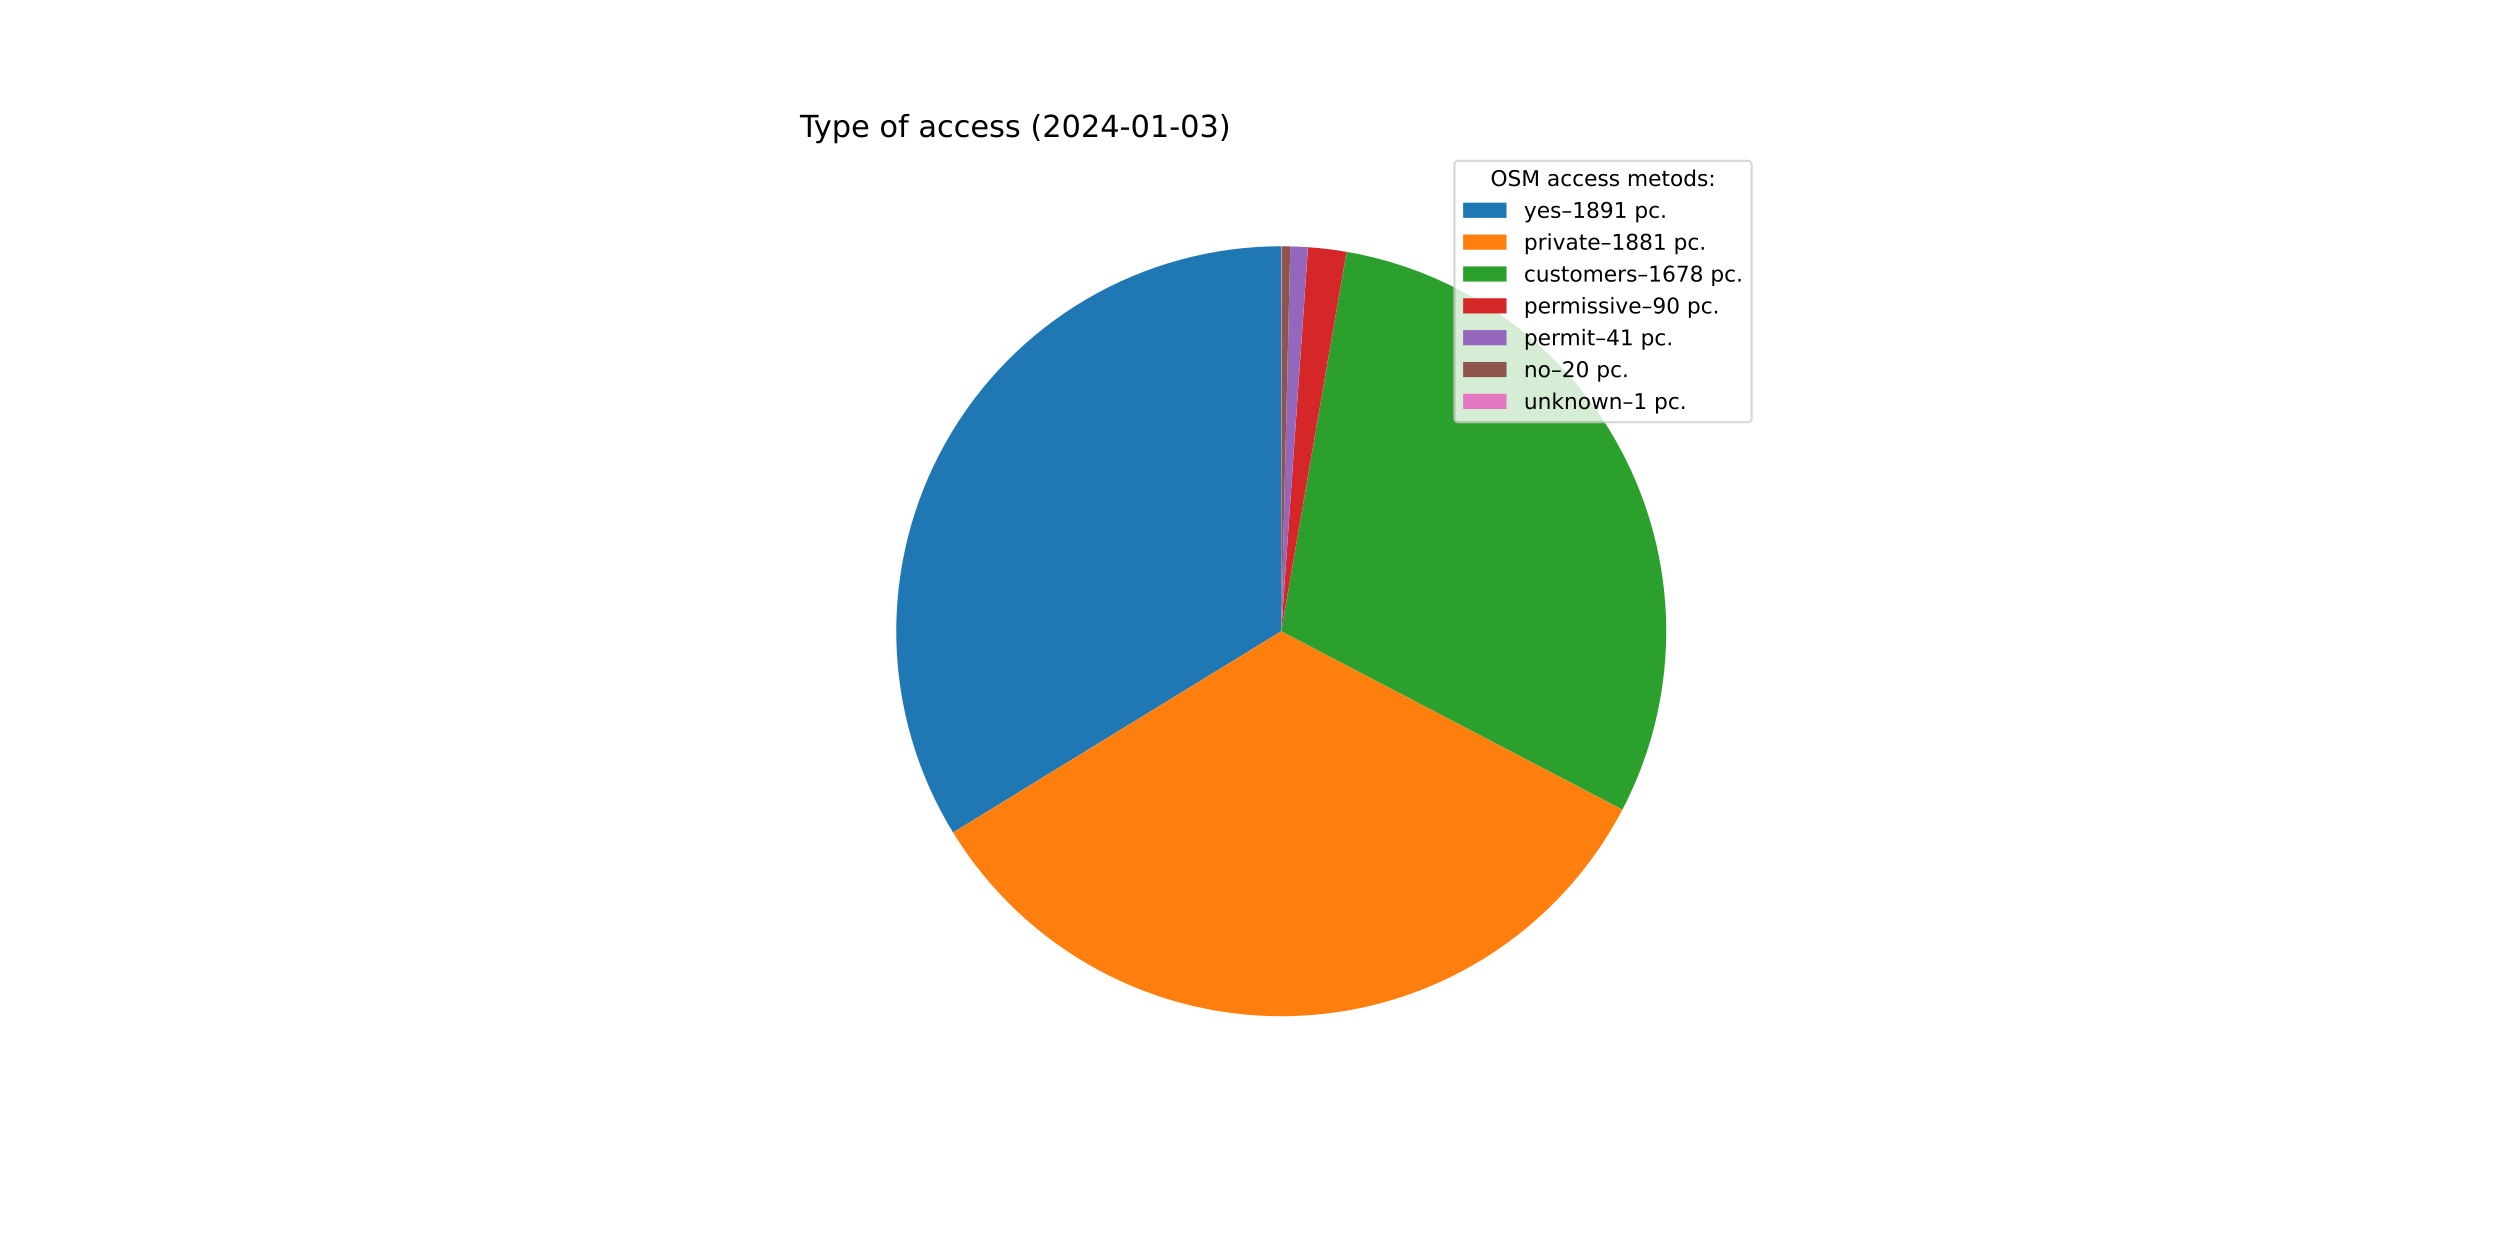
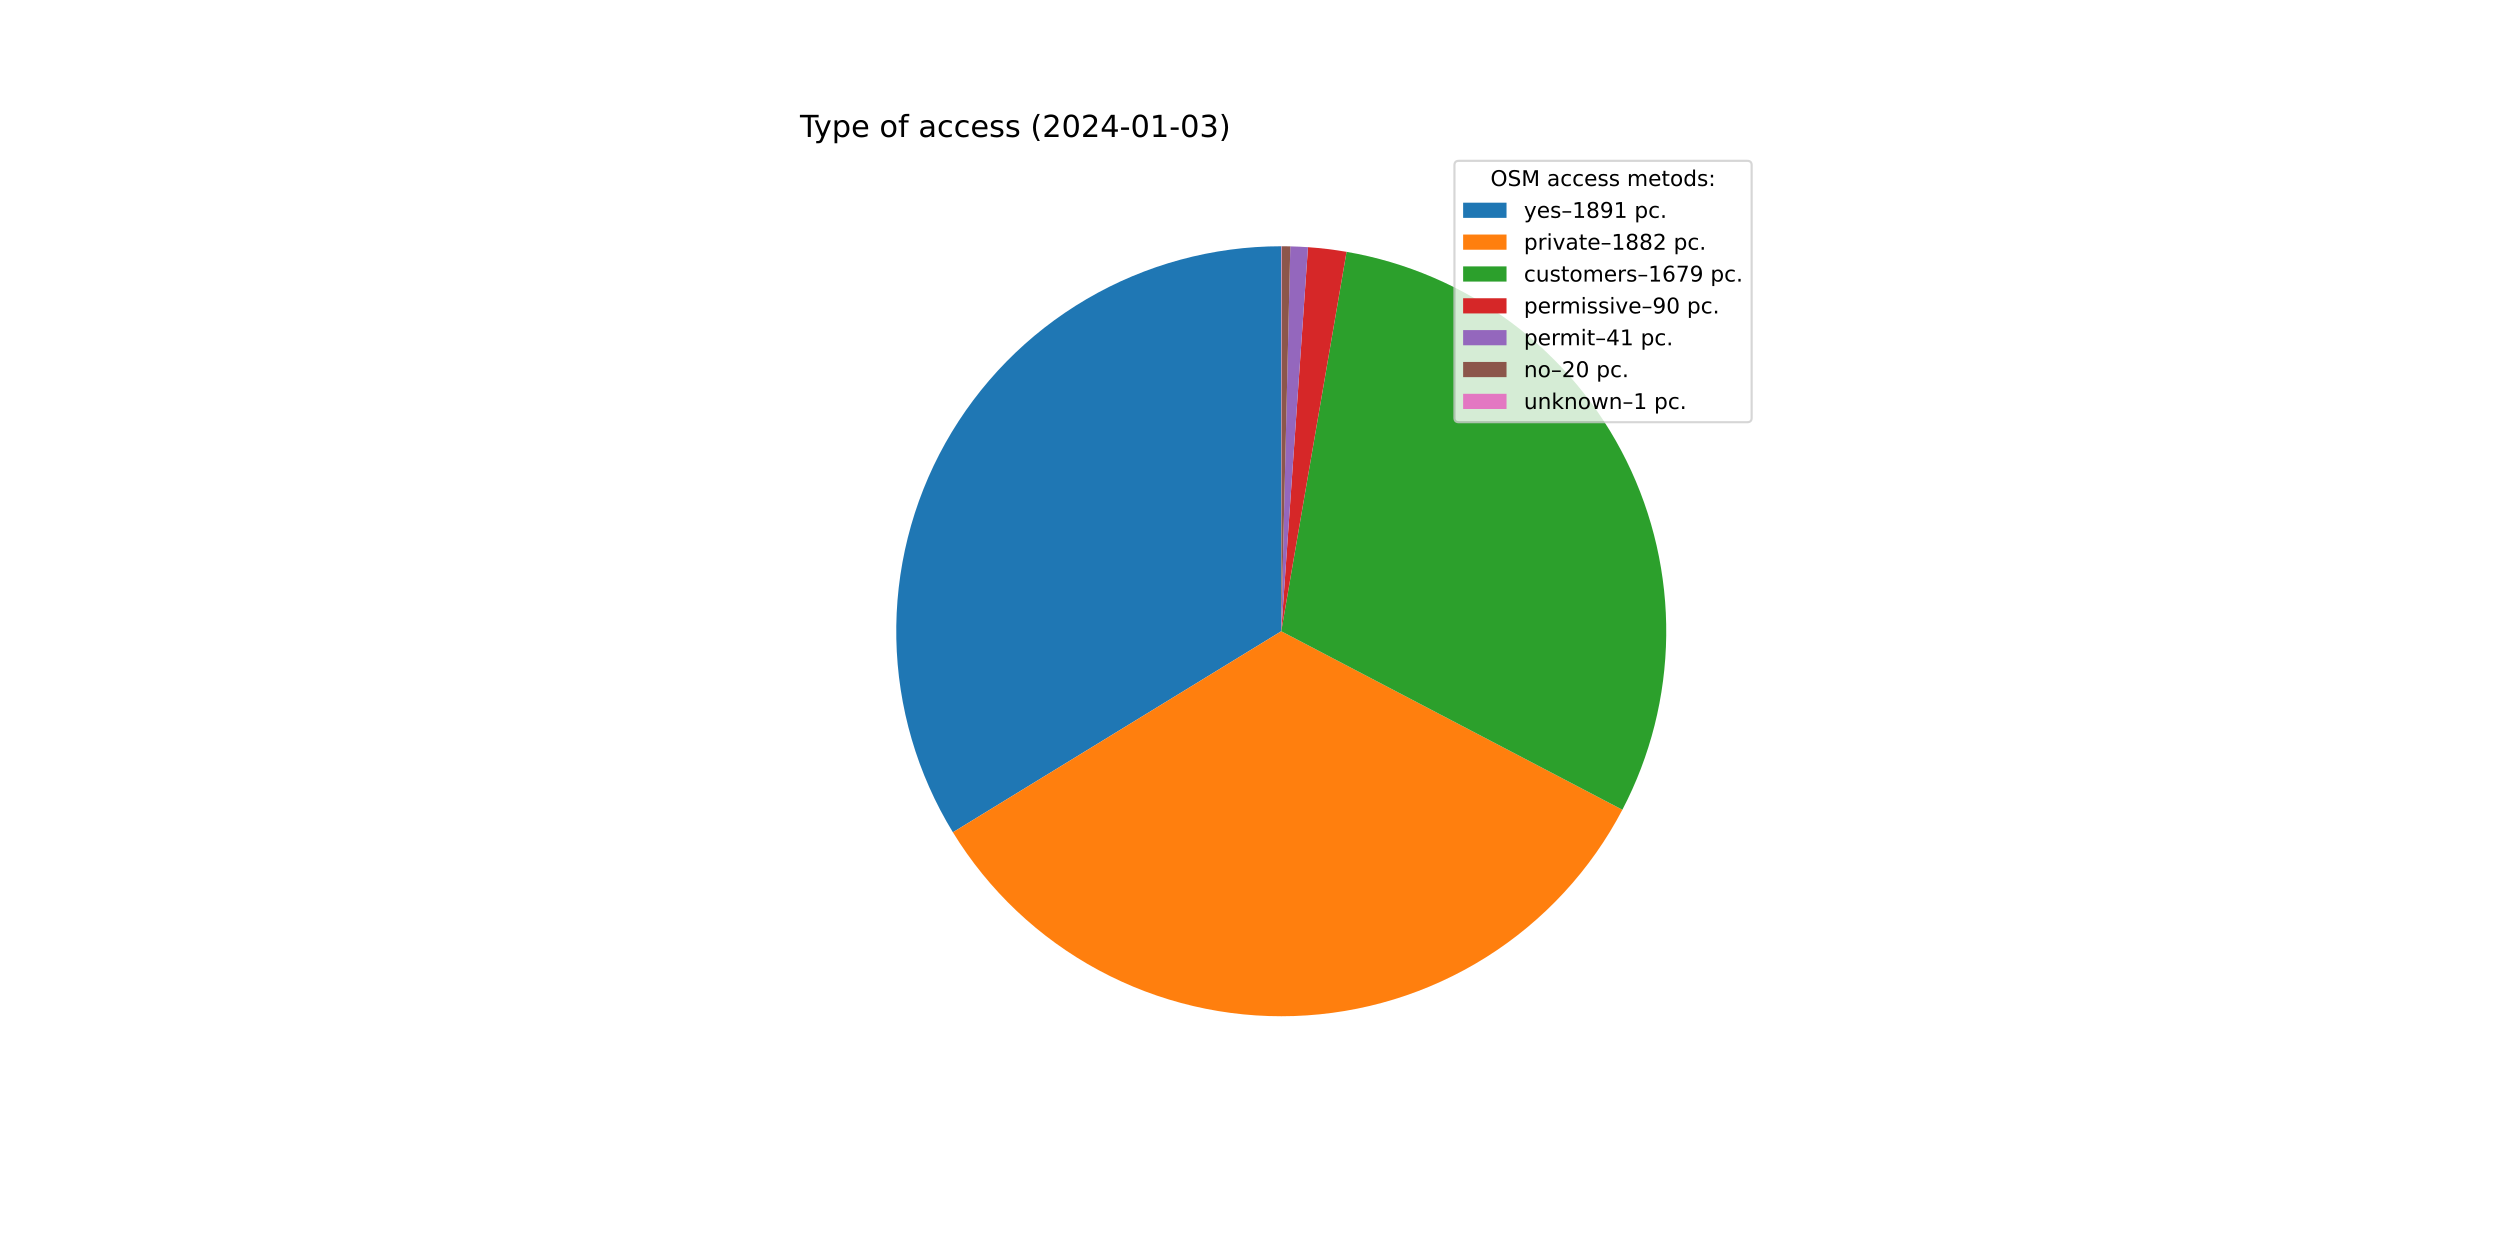
<svg xmlns="http://www.w3.org/2000/svg" xmlns:xlink="http://www.w3.org/1999/xlink" width="1152pt" height="576pt" viewBox="0 0 1152 576" version="1.1">
  <defs>
    <style type="text/css">*{stroke-linejoin: round; stroke-linecap: butt}</style>
  </defs>
  <g id="figure_1">
    <g id="patch_1">
      <path d="M 0 576  L 1152 576  L 1152 0  L 0 0  z " style="fill: #ffffff" />
    </g>
    <g id="axes_1">
      <g id="patch_2">
-         <path d="M 590.4 113.472  C 558.862 113.472 527.886 121.882 500.678 137.832  C 473.471 153.782 451.002 176.703 435.596 204.223  C 420.191 231.743 412.399 262.879 413.027 294.412  C 413.655 325.944 422.68 356.746 439.169 383.631  L 590.4 290.88  L 590.4 113.472  z " style="fill: #1f77b4" />
+         <path d="M 590.4 113.472  C 558.873 113.472 527.908 121.876 500.707 137.815  C 473.506 153.754 451.039 176.66 435.629 204.164  C 420.219 231.669 412.415 262.79 413.025 294.311  C 413.635 325.832 422.636 356.628 439.098 383.516  L 590.4 290.88  L 590.4 113.472  z " style="fill: #1f77b4" />
      </g>
      <g id="patch_3">
-         <path d="M 439.169 383.631  C 455.569 410.372 478.772 432.291 506.403 447.143  C 534.034 461.996 565.116 469.257 596.468 468.184  C 627.819 467.111 658.332 457.742 684.883 441.035  C 711.434 424.328 733.084 400.875 747.618 373.075  L 590.4 290.88  L 439.169 383.631  z " style="fill: #ff7f0e" />
+         <path d="M 439.098 383.516  C 455.482 410.274 478.674 432.214 506.299 447.087  C 533.925 461.961 565.009 469.243 596.366 468.188  C 627.724 467.133 658.247 457.777 684.811 441.081  C 711.374 424.384 733.039 400.935 747.586 373.136  L 590.4 290.88  L 439.098 383.516  z " style="fill: #ff7f0e" />
      </g>
      <g id="patch_4">
-         <path d="M 747.618 373.075  C 760.569 348.304 767.483 320.82 767.797 292.87  C 768.11 264.92 761.814 237.287 749.422 212.232  C 737.031 187.177 718.892 165.402 696.488 148.687  C 674.085 131.972 648.045 120.786 620.499 116.044  L 590.4 290.88  L 747.618 373.075  z " style="fill: #2ca02c" />
+         <path d="M 747.586 373.136  C 760.549 348.364 767.475 320.875 767.796 292.919  C 768.118 264.962 761.826 237.321 749.435 212.258  C 737.045 187.195 718.904 165.413 696.496 148.692  C 674.088 131.972 648.042 120.784 620.488 116.042  L 590.4 290.88  L 747.586 373.136  z " style="fill: #2ca02c" />
      </g>
      <g id="patch_5">
-         <path d="M 620.499 116.044  C 617.557 115.537 614.603 115.105 611.64 114.748  C 608.676 114.391 605.705 114.108 602.727 113.901  L 590.4 290.88  L 620.499 116.044  z " style="fill: #d62728" />
+         <path d="M 620.488 116.042  C 617.547 115.536 614.595 115.104 611.632 114.747  C 608.67 114.39 605.699 114.108 602.722 113.9  L 590.4 290.88  L 620.488 116.042  z " style="fill: #d62728" />
      </g>
      <g id="patch_6">
-         <path d="M 602.727 113.901  C 601.37 113.806 600.013 113.727 598.655 113.664  C 597.296 113.601 595.938 113.553 594.578 113.521  L 590.4 290.88  L 602.727 113.901  z " style="fill: #9467bd" />
+         <path d="M 602.722 113.9  C 601.366 113.806 600.01 113.727 598.652 113.664  C 597.294 113.601 595.936 113.553 594.577 113.521  L 590.4 290.88  L 602.722 113.9  z " style="fill: #9467bd" />
      </g>
      <g id="patch_7">
-         <path d="M 594.578 113.521  C 593.915 113.506 593.252 113.494 592.589 113.486  C 591.926 113.477 591.262 113.473 590.599 113.472  L 590.4 290.88  L 594.578 113.521  z " style="fill: #8c564b" />
+         <path d="M 594.577 113.521  C 593.914 113.506 593.251 113.494 592.588 113.485  C 591.925 113.477 591.262 113.473 590.599 113.472  L 590.4 290.88  L 594.577 113.521  z " style="fill: #8c564b" />
      </g>
      <g id="patch_8">
-         <path d="M 590.599 113.472  C 590.566 113.472 590.533 113.472 590.5 113.472  C 590.466 113.472 590.433 113.472 590.4 113.472  L 590.4 290.88  L 590.599 113.472  z " style="fill: #e377c2" />
+         <path d="M 590.599 113.472  C 590.566 113.472 590.533 113.472 590.499 113.472  C 590.466 113.472 590.433 113.472 590.4 113.472  L 590.4 290.88  L 590.599 113.472  z " style="fill: #e377c2" />
      </g>
      <g id="matplotlib.axis_1" />
      <g id="matplotlib.axis_2" />
      <g id="text_1">
        <g transform="translate(368.64 63.12)scale(0.14 -0.14)">
          <defs>
            <path id="DejaVuSans-54" d="M -19 4666  L 3928 4666  L 3928 4134  L 2272 4134  L 2272 0  L 1638 0  L 1638 4134  L -19 4134  L -19 4666  z " transform="scale(0.015625)" />
            <path id="DejaVuSans-79" d="M 2059 -325  Q 1816 -950 1584 -1140  Q 1353 -1331 966 -1331  L 506 -1331  L 506 -850  L 844 -850  Q 1081 -850 1212 -737  Q 1344 -625 1503 -206  L 1606 56  L 191 3500  L 800 3500  L 1894 763  L 2988 3500  L 3597 3500  L 2059 -325  z " transform="scale(0.015625)" />
            <path id="DejaVuSans-70" d="M 1159 525  L 1159 -1331  L 581 -1331  L 581 3500  L 1159 3500  L 1159 2969  Q 1341 3281 1617 3432  Q 1894 3584 2278 3584  Q 2916 3584 3314 3078  Q 3713 2572 3713 1747  Q 3713 922 3314 415  Q 2916 -91 2278 -91  Q 1894 -91 1617 61  Q 1341 213 1159 525  z M 3116 1747  Q 3116 2381 2855 2742  Q 2594 3103 2138 3103  Q 1681 3103 1420 2742  Q 1159 2381 1159 1747  Q 1159 1113 1420 752  Q 1681 391 2138 391  Q 2594 391 2855 752  Q 3116 1113 3116 1747  z " transform="scale(0.015625)" />
            <path id="DejaVuSans-65" d="M 3597 1894  L 3597 1613  L 953 1613  Q 991 1019 1311 708  Q 1631 397 2203 397  Q 2534 397 2845 478  Q 3156 559 3463 722  L 3463 178  Q 3153 47 2828 -22  Q 2503 -91 2169 -91  Q 1331 -91 842 396  Q 353 884 353 1716  Q 353 2575 817 3079  Q 1281 3584 2069 3584  Q 2775 3584 3186 3129  Q 3597 2675 3597 1894  z M 3022 2063  Q 3016 2534 2758 2815  Q 2500 3097 2075 3097  Q 1594 3097 1305 2825  Q 1016 2553 972 2059  L 3022 2063  z " transform="scale(0.015625)" />
            <path id="DejaVuSans-20" transform="scale(0.015625)" />
            <path id="DejaVuSans-6f" d="M 1959 3097  Q 1497 3097 1228 2736  Q 959 2375 959 1747  Q 959 1119 1226 758  Q 1494 397 1959 397  Q 2419 397 2687 759  Q 2956 1122 2956 1747  Q 2956 2369 2687 2733  Q 2419 3097 1959 3097  z M 1959 3584  Q 2709 3584 3137 3096  Q 3566 2609 3566 1747  Q 3566 888 3137 398  Q 2709 -91 1959 -91  Q 1206 -91 779 398  Q 353 888 353 1747  Q 353 2609 779 3096  Q 1206 3584 1959 3584  z " transform="scale(0.015625)" />
            <path id="DejaVuSans-66" d="M 2375 4863  L 2375 4384  L 1825 4384  Q 1516 4384 1395 4259  Q 1275 4134 1275 3809  L 1275 3500  L 2222 3500  L 2222 3053  L 1275 3053  L 1275 0  L 697 0  L 697 3053  L 147 3053  L 147 3500  L 697 3500  L 697 3744  Q 697 4328 969 4595  Q 1241 4863 1831 4863  L 2375 4863  z " transform="scale(0.015625)" />
            <path id="DejaVuSans-61" d="M 2194 1759  Q 1497 1759 1228 1600  Q 959 1441 959 1056  Q 959 750 1161 570  Q 1363 391 1709 391  Q 2188 391 2477 730  Q 2766 1069 2766 1631  L 2766 1759  L 2194 1759  z M 3341 1997  L 3341 0  L 2766 0  L 2766 531  Q 2569 213 2275 61  Q 1981 -91 1556 -91  Q 1019 -91 701 211  Q 384 513 384 1019  Q 384 1609 779 1909  Q 1175 2209 1959 2209  L 2766 2209  L 2766 2266  Q 2766 2663 2505 2880  Q 2244 3097 1772 3097  Q 1472 3097 1187 3025  Q 903 2953 641 2809  L 641 3341  Q 956 3463 1253 3523  Q 1550 3584 1831 3584  Q 2591 3584 2966 3190  Q 3341 2797 3341 1997  z " transform="scale(0.015625)" />
            <path id="DejaVuSans-63" d="M 3122 3366  L 3122 2828  Q 2878 2963 2633 3030  Q 2388 3097 2138 3097  Q 1578 3097 1268 2742  Q 959 2388 959 1747  Q 959 1106 1268 751  Q 1578 397 2138 397  Q 2388 397 2633 464  Q 2878 531 3122 666  L 3122 134  Q 2881 22 2623 -34  Q 2366 -91 2075 -91  Q 1284 -91 818 406  Q 353 903 353 1747  Q 353 2603 823 3093  Q 1294 3584 2113 3584  Q 2378 3584 2631 3529  Q 2884 3475 3122 3366  z " transform="scale(0.015625)" />
            <path id="DejaVuSans-73" d="M 2834 3397  L 2834 2853  Q 2591 2978 2328 3040  Q 2066 3103 1784 3103  Q 1356 3103 1142 2972  Q 928 2841 928 2578  Q 928 2378 1081 2264  Q 1234 2150 1697 2047  L 1894 2003  Q 2506 1872 2764 1633  Q 3022 1394 3022 966  Q 3022 478 2636 193  Q 2250 -91 1575 -91  Q 1294 -91 989 -36  Q 684 19 347 128  L 347 722  Q 666 556 975 473  Q 1284 391 1588 391  Q 1994 391 2212 530  Q 2431 669 2431 922  Q 2431 1156 2273 1281  Q 2116 1406 1581 1522  L 1381 1569  Q 847 1681 609 1914  Q 372 2147 372 2553  Q 372 3047 722 3315  Q 1072 3584 1716 3584  Q 2034 3584 2315 3537  Q 2597 3491 2834 3397  z " transform="scale(0.015625)" />
            <path id="DejaVuSans-28" d="M 1984 4856  Q 1566 4138 1362 3434  Q 1159 2731 1159 2009  Q 1159 1288 1364 580  Q 1569 -128 1984 -844  L 1484 -844  Q 1016 -109 783 600  Q 550 1309 550 2009  Q 550 2706 781 3412  Q 1013 4119 1484 4856  L 1984 4856  z " transform="scale(0.015625)" />
            <path id="DejaVuSans-32" d="M 1228 531  L 3431 531  L 3431 0  L 469 0  L 469 531  Q 828 903 1448 1529  Q 2069 2156 2228 2338  Q 2531 2678 2651 2914  Q 2772 3150 2772 3378  Q 2772 3750 2511 3984  Q 2250 4219 1831 4219  Q 1534 4219 1204 4116  Q 875 4013 500 3803  L 500 4441  Q 881 4594 1212 4672  Q 1544 4750 1819 4750  Q 2544 4750 2975 4387  Q 3406 4025 3406 3419  Q 3406 3131 3298 2873  Q 3191 2616 2906 2266  Q 2828 2175 2409 1742  Q 1991 1309 1228 531  z " transform="scale(0.015625)" />
            <path id="DejaVuSans-30" d="M 2034 4250  Q 1547 4250 1301 3770  Q 1056 3291 1056 2328  Q 1056 1369 1301 889  Q 1547 409 2034 409  Q 2525 409 2770 889  Q 3016 1369 3016 2328  Q 3016 3291 2770 3770  Q 2525 4250 2034 4250  z M 2034 4750  Q 2819 4750 3233 4129  Q 3647 3509 3647 2328  Q 3647 1150 3233 529  Q 2819 -91 2034 -91  Q 1250 -91 836 529  Q 422 1150 422 2328  Q 422 3509 836 4129  Q 1250 4750 2034 4750  z " transform="scale(0.015625)" />
            <path id="DejaVuSans-34" d="M 2419 4116  L 825 1625  L 2419 1625  L 2419 4116  z M 2253 4666  L 3047 4666  L 3047 1625  L 3713 1625  L 3713 1100  L 3047 1100  L 3047 0  L 2419 0  L 2419 1100  L 313 1100  L 313 1709  L 2253 4666  z " transform="scale(0.015625)" />
            <path id="DejaVuSans-2d" d="M 313 2009  L 1997 2009  L 1997 1497  L 313 1497  L 313 2009  z " transform="scale(0.015625)" />
            <path id="DejaVuSans-31" d="M 794 531  L 1825 531  L 1825 4091  L 703 3866  L 703 4441  L 1819 4666  L 2450 4666  L 2450 531  L 3481 531  L 3481 0  L 794 0  L 794 531  z " transform="scale(0.015625)" />
            <path id="DejaVuSans-33" d="M 2597 2516  Q 3050 2419 3304 2112  Q 3559 1806 3559 1356  Q 3559 666 3084 287  Q 2609 -91 1734 -91  Q 1441 -91 1130 -33  Q 819 25 488 141  L 488 750  Q 750 597 1062 519  Q 1375 441 1716 441  Q 2309 441 2620 675  Q 2931 909 2931 1356  Q 2931 1769 2642 2001  Q 2353 2234 1838 2234  L 1294 2234  L 1294 2753  L 1863 2753  Q 2328 2753 2575 2939  Q 2822 3125 2822 3475  Q 2822 3834 2567 4026  Q 2313 4219 1838 4219  Q 1578 4219 1281 4162  Q 984 4106 628 3988  L 628 4550  Q 988 4650 1302 4700  Q 1616 4750 1894 4750  Q 2613 4750 3031 4423  Q 3450 4097 3450 3541  Q 3450 3153 3228 2886  Q 3006 2619 2597 2516  z " transform="scale(0.015625)" />
            <path id="DejaVuSans-29" d="M 513 4856  L 1013 4856  Q 1481 4119 1714 3412  Q 1947 2706 1947 2009  Q 1947 1309 1714 600  Q 1481 -109 1013 -844  L 513 -844  Q 928 -128 1133 580  Q 1338 1288 1338 2009  Q 1338 2731 1133 3434  Q 928 4138 513 4856  z " transform="scale(0.015625)" />
          </defs>
          <use xlink:href="#DejaVuSans-54" />
          <use xlink:href="#DejaVuSans-79" x="45.459" />
          <use xlink:href="#DejaVuSans-70" x="104.639" />
          <use xlink:href="#DejaVuSans-65" x="168.115" />
          <use xlink:href="#DejaVuSans-20" x="229.639" />
          <use xlink:href="#DejaVuSans-6f" x="261.426" />
          <use xlink:href="#DejaVuSans-66" x="322.607" />
          <use xlink:href="#DejaVuSans-20" x="357.812" />
          <use xlink:href="#DejaVuSans-61" x="389.6" />
          <use xlink:href="#DejaVuSans-63" x="450.879" />
          <use xlink:href="#DejaVuSans-63" x="505.859" />
          <use xlink:href="#DejaVuSans-65" x="560.84" />
          <use xlink:href="#DejaVuSans-73" x="622.363" />
          <use xlink:href="#DejaVuSans-73" x="674.463" />
          <use xlink:href="#DejaVuSans-20" x="726.562" />
          <use xlink:href="#DejaVuSans-28" x="758.35" />
          <use xlink:href="#DejaVuSans-32" x="797.363" />
          <use xlink:href="#DejaVuSans-30" x="860.986" />
          <use xlink:href="#DejaVuSans-32" x="924.609" />
          <use xlink:href="#DejaVuSans-34" x="988.232" />
          <use xlink:href="#DejaVuSans-2d" x="1051.855" />
          <use xlink:href="#DejaVuSans-30" x="1087.939" />
          <use xlink:href="#DejaVuSans-31" x="1151.562" />
          <use xlink:href="#DejaVuSans-2d" x="1215.186" />
          <use xlink:href="#DejaVuSans-30" x="1251.27" />
          <use xlink:href="#DejaVuSans-33" x="1314.893" />
          <use xlink:href="#DejaVuSans-29" x="1378.516" />
        </g>
      </g>
      <g id="legend_1">
        <g id="patch_9">
          <path d="M 672.208 194.545  L 805.16 194.545  Q 807.16 194.545 807.16 192.545  L 807.16 76.12  Q 807.16 74.12 805.16 74.12  L 672.208 74.12  Q 670.208 74.12 670.208 76.12  L 670.208 192.545  Q 670.208 194.545 672.208 194.545  z " style="fill: #ffffff; opacity: 0.8; stroke: #cccccc; stroke-linejoin: miter" />
        </g>
        <g id="text_2">
          <g transform="translate(686.8038 85.71844)scale(0.1 -0.1)">
            <defs>
              <path id="DejaVuSans-4f" d="M 2522 4238  Q 1834 4238 1429 3725  Q 1025 3213 1025 2328  Q 1025 1447 1429 934  Q 1834 422 2522 422  Q 3209 422 3611 934  Q 4013 1447 4013 2328  Q 4013 3213 3611 3725  Q 3209 4238 2522 4238  z M 2522 4750  Q 3503 4750 4090 4092  Q 4678 3434 4678 2328  Q 4678 1225 4090 567  Q 3503 -91 2522 -91  Q 1538 -91 948 565  Q 359 1222 359 2328  Q 359 3434 948 4092  Q 1538 4750 2522 4750  z " transform="scale(0.015625)" />
              <path id="DejaVuSans-53" d="M 3425 4513  L 3425 3897  Q 3066 4069 2747 4153  Q 2428 4238 2131 4238  Q 1616 4238 1336 4038  Q 1056 3838 1056 3469  Q 1056 3159 1242 3001  Q 1428 2844 1947 2747  L 2328 2669  Q 3034 2534 3370 2195  Q 3706 1856 3706 1288  Q 3706 609 3251 259  Q 2797 -91 1919 -91  Q 1588 -91 1214 -16  Q 841 59 441 206  L 441 856  Q 825 641 1194 531  Q 1563 422 1919 422  Q 2459 422 2753 634  Q 3047 847 3047 1241  Q 3047 1584 2836 1778  Q 2625 1972 2144 2069  L 1759 2144  Q 1053 2284 737 2584  Q 422 2884 422 3419  Q 422 4038 858 4394  Q 1294 4750 2059 4750  Q 2388 4750 2728 4690  Q 3069 4631 3425 4513  z " transform="scale(0.015625)" />
              <path id="DejaVuSans-4d" d="M 628 4666  L 1569 4666  L 2759 1491  L 3956 4666  L 4897 4666  L 4897 0  L 4281 0  L 4281 4097  L 3078 897  L 2444 897  L 1241 4097  L 1241 0  L 628 0  L 628 4666  z " transform="scale(0.015625)" />
              <path id="DejaVuSans-6d" d="M 3328 2828  Q 3544 3216 3844 3400  Q 4144 3584 4550 3584  Q 5097 3584 5394 3201  Q 5691 2819 5691 2113  L 5691 0  L 5113 0  L 5113 2094  Q 5113 2597 4934 2840  Q 4756 3084 4391 3084  Q 3944 3084 3684 2787  Q 3425 2491 3425 1978  L 3425 0  L 2847 0  L 2847 2094  Q 2847 2600 2669 2842  Q 2491 3084 2119 3084  Q 1678 3084 1418 2786  Q 1159 2488 1159 1978  L 1159 0  L 581 0  L 581 3500  L 1159 3500  L 1159 2956  Q 1356 3278 1631 3431  Q 1906 3584 2284 3584  Q 2666 3584 2933 3390  Q 3200 3197 3328 2828  z " transform="scale(0.015625)" />
              <path id="DejaVuSans-74" d="M 1172 4494  L 1172 3500  L 2356 3500  L 2356 3053  L 1172 3053  L 1172 1153  Q 1172 725 1289 603  Q 1406 481 1766 481  L 2356 481  L 2356 0  L 1766 0  Q 1100 0 847 248  Q 594 497 594 1153  L 594 3053  L 172 3053  L 172 3500  L 594 3500  L 594 4494  L 1172 4494  z " transform="scale(0.015625)" />
              <path id="DejaVuSans-64" d="M 2906 2969  L 2906 4863  L 3481 4863  L 3481 0  L 2906 0  L 2906 525  Q 2725 213 2448 61  Q 2172 -91 1784 -91  Q 1150 -91 751 415  Q 353 922 353 1747  Q 353 2572 751 3078  Q 1150 3584 1784 3584  Q 2172 3584 2448 3432  Q 2725 3281 2906 2969  z M 947 1747  Q 947 1113 1208 752  Q 1469 391 1925 391  Q 2381 391 2643 752  Q 2906 1113 2906 1747  Q 2906 2381 2643 2742  Q 2381 3103 1925 3103  Q 1469 3103 1208 2742  Q 947 2381 947 1747  z " transform="scale(0.015625)" />
              <path id="DejaVuSans-3a" d="M 750 794  L 1409 794  L 1409 0  L 750 0  L 750 794  z M 750 3309  L 1409 3309  L 1409 2516  L 750 2516  L 750 3309  z " transform="scale(0.015625)" />
            </defs>
            <use xlink:href="#DejaVuSans-4f" />
            <use xlink:href="#DejaVuSans-53" x="78.711" />
            <use xlink:href="#DejaVuSans-4d" x="142.188" />
            <use xlink:href="#DejaVuSans-20" x="228.467" />
            <use xlink:href="#DejaVuSans-61" x="260.254" />
            <use xlink:href="#DejaVuSans-63" x="321.533" />
            <use xlink:href="#DejaVuSans-63" x="376.514" />
            <use xlink:href="#DejaVuSans-65" x="431.494" />
            <use xlink:href="#DejaVuSans-73" x="493.018" />
            <use xlink:href="#DejaVuSans-73" x="545.117" />
            <use xlink:href="#DejaVuSans-20" x="597.217" />
            <use xlink:href="#DejaVuSans-6d" x="629.004" />
            <use xlink:href="#DejaVuSans-65" x="726.416" />
            <use xlink:href="#DejaVuSans-74" x="787.939" />
            <use xlink:href="#DejaVuSans-6f" x="827.148" />
            <use xlink:href="#DejaVuSans-64" x="888.33" />
            <use xlink:href="#DejaVuSans-73" x="951.807" />
            <use xlink:href="#DejaVuSans-3a" x="1003.906" />
          </g>
        </g>
        <g id="patch_10">
          <path d="M 674.208 100.397  L 694.208 100.397  L 694.208 93.397  L 674.208 93.397  z " style="fill: #1f77b4" />
        </g>
        <g id="text_3">
          <g transform="translate(702.2084 100.3966)scale(0.1 -0.1)">
            <defs>
              <path id="DejaVuSans-2013" d="M 313 1978  L 2888 1978  L 2888 1528  L 313 1528  L 313 1978  z " transform="scale(0.015625)" />
              <path id="DejaVuSans-38" d="M 2034 2216  Q 1584 2216 1326 1975  Q 1069 1734 1069 1313  Q 1069 891 1326 650  Q 1584 409 2034 409  Q 2484 409 2743 651  Q 3003 894 3003 1313  Q 3003 1734 2745 1975  Q 2488 2216 2034 2216  z M 1403 2484  Q 997 2584 770 2862  Q 544 3141 544 3541  Q 544 4100 942 4425  Q 1341 4750 2034 4750  Q 2731 4750 3128 4425  Q 3525 4100 3525 3541  Q 3525 3141 3298 2862  Q 3072 2584 2669 2484  Q 3125 2378 3379 2068  Q 3634 1759 3634 1313  Q 3634 634 3220 271  Q 2806 -91 2034 -91  Q 1263 -91 848 271  Q 434 634 434 1313  Q 434 1759 690 2068  Q 947 2378 1403 2484  z M 1172 3481  Q 1172 3119 1398 2916  Q 1625 2713 2034 2713  Q 2441 2713 2670 2916  Q 2900 3119 2900 3481  Q 2900 3844 2670 4047  Q 2441 4250 2034 4250  Q 1625 4250 1398 4047  Q 1172 3844 1172 3481  z " transform="scale(0.015625)" />
              <path id="DejaVuSans-39" d="M 703 97  L 703 672  Q 941 559 1184 500  Q 1428 441 1663 441  Q 2288 441 2617 861  Q 2947 1281 2994 2138  Q 2813 1869 2534 1725  Q 2256 1581 1919 1581  Q 1219 1581 811 2004  Q 403 2428 403 3163  Q 403 3881 828 4315  Q 1253 4750 1959 4750  Q 2769 4750 3195 4129  Q 3622 3509 3622 2328  Q 3622 1225 3098 567  Q 2575 -91 1691 -91  Q 1453 -91 1209 -44  Q 966 3 703 97  z M 1959 2075  Q 2384 2075 2632 2365  Q 2881 2656 2881 3163  Q 2881 3666 2632 3958  Q 2384 4250 1959 4250  Q 1534 4250 1286 3958  Q 1038 3666 1038 3163  Q 1038 2656 1286 2365  Q 1534 2075 1959 2075  z " transform="scale(0.015625)" />
              <path id="DejaVuSans-2e" d="M 684 794  L 1344 794  L 1344 0  L 684 0  L 684 794  z " transform="scale(0.015625)" />
            </defs>
            <use xlink:href="#DejaVuSans-79" />
            <use xlink:href="#DejaVuSans-65" x="59.18" />
            <use xlink:href="#DejaVuSans-73" x="120.703" />
            <use xlink:href="#DejaVuSans-2013" x="172.803" />
            <use xlink:href="#DejaVuSans-31" x="222.803" />
            <use xlink:href="#DejaVuSans-38" x="286.426" />
            <use xlink:href="#DejaVuSans-39" x="350.049" />
            <use xlink:href="#DejaVuSans-31" x="413.672" />
            <use xlink:href="#DejaVuSans-20" x="477.295" />
            <use xlink:href="#DejaVuSans-70" x="509.082" />
            <use xlink:href="#DejaVuSans-63" x="572.559" />
            <use xlink:href="#DejaVuSans-2e" x="627.539" />
          </g>
        </g>
        <g id="patch_11">
          <path d="M 674.208 115.075  L 694.208 115.075  L 694.208 108.075  L 674.208 108.075  z " style="fill: #ff7f0e" />
        </g>
        <g id="text_4">
          <g transform="translate(702.2084 115.0747)scale(0.1 -0.1)">
            <defs>
              <path id="DejaVuSans-72" d="M 2631 2963  Q 2534 3019 2420 3045  Q 2306 3072 2169 3072  Q 1681 3072 1420 2755  Q 1159 2438 1159 1844  L 1159 0  L 581 0  L 581 3500  L 1159 3500  L 1159 2956  Q 1341 3275 1631 3429  Q 1922 3584 2338 3584  Q 2397 3584 2469 3576  Q 2541 3569 2628 3553  L 2631 2963  z " transform="scale(0.015625)" />
              <path id="DejaVuSans-69" d="M 603 3500  L 1178 3500  L 1178 0  L 603 0  L 603 3500  z M 603 4863  L 1178 4863  L 1178 4134  L 603 4134  L 603 4863  z " transform="scale(0.015625)" />
              <path id="DejaVuSans-76" d="M 191 3500  L 800 3500  L 1894 563  L 2988 3500  L 3597 3500  L 2284 0  L 1503 0  L 191 3500  z " transform="scale(0.015625)" />
            </defs>
            <use xlink:href="#DejaVuSans-70" />
            <use xlink:href="#DejaVuSans-72" x="63.477" />
            <use xlink:href="#DejaVuSans-69" x="104.59" />
            <use xlink:href="#DejaVuSans-76" x="132.373" />
            <use xlink:href="#DejaVuSans-61" x="191.553" />
            <use xlink:href="#DejaVuSans-74" x="252.832" />
            <use xlink:href="#DejaVuSans-65" x="292.041" />
            <use xlink:href="#DejaVuSans-2013" x="353.564" />
            <use xlink:href="#DejaVuSans-31" x="403.564" />
            <use xlink:href="#DejaVuSans-38" x="467.188" />
            <use xlink:href="#DejaVuSans-38" x="530.811" />
-             <use xlink:href="#DejaVuSans-31" x="594.434" />
+             <use xlink:href="#DejaVuSans-32" x="594.434" />
            <use xlink:href="#DejaVuSans-20" x="658.057" />
            <use xlink:href="#DejaVuSans-70" x="689.844" />
            <use xlink:href="#DejaVuSans-63" x="753.32" />
            <use xlink:href="#DejaVuSans-2e" x="808.301" />
          </g>
        </g>
        <g id="patch_12">
          <path d="M 674.208 129.753  L 694.208 129.753  L 694.208 122.753  L 674.208 122.753  z " style="fill: #2ca02c" />
        </g>
        <g id="text_5">
          <g transform="translate(702.2084 129.7528)scale(0.1 -0.1)">
            <defs>
              <path id="DejaVuSans-75" d="M 544 1381  L 544 3500  L 1119 3500  L 1119 1403  Q 1119 906 1312 657  Q 1506 409 1894 409  Q 2359 409 2629 706  Q 2900 1003 2900 1516  L 2900 3500  L 3475 3500  L 3475 0  L 2900 0  L 2900 538  Q 2691 219 2414 64  Q 2138 -91 1772 -91  Q 1169 -91 856 284  Q 544 659 544 1381  z M 1991 3584  L 1991 3584  z " transform="scale(0.015625)" />
              <path id="DejaVuSans-36" d="M 2113 2584  Q 1688 2584 1439 2293  Q 1191 2003 1191 1497  Q 1191 994 1439 701  Q 1688 409 2113 409  Q 2538 409 2786 701  Q 3034 994 3034 1497  Q 3034 2003 2786 2293  Q 2538 2584 2113 2584  z M 3366 4563  L 3366 3988  Q 3128 4100 2886 4159  Q 2644 4219 2406 4219  Q 1781 4219 1451 3797  Q 1122 3375 1075 2522  Q 1259 2794 1537 2939  Q 1816 3084 2150 3084  Q 2853 3084 3261 2657  Q 3669 2231 3669 1497  Q 3669 778 3244 343  Q 2819 -91 2113 -91  Q 1303 -91 875 529  Q 447 1150 447 2328  Q 447 3434 972 4092  Q 1497 4750 2381 4750  Q 2619 4750 2861 4703  Q 3103 4656 3366 4563  z " transform="scale(0.015625)" />
              <path id="DejaVuSans-37" d="M 525 4666  L 3525 4666  L 3525 4397  L 1831 0  L 1172 0  L 2766 4134  L 525 4134  L 525 4666  z " transform="scale(0.015625)" />
            </defs>
            <use xlink:href="#DejaVuSans-63" />
            <use xlink:href="#DejaVuSans-75" x="54.98" />
            <use xlink:href="#DejaVuSans-73" x="118.359" />
            <use xlink:href="#DejaVuSans-74" x="170.459" />
            <use xlink:href="#DejaVuSans-6f" x="209.668" />
            <use xlink:href="#DejaVuSans-6d" x="270.85" />
            <use xlink:href="#DejaVuSans-65" x="368.262" />
            <use xlink:href="#DejaVuSans-72" x="429.785" />
            <use xlink:href="#DejaVuSans-73" x="470.898" />
            <use xlink:href="#DejaVuSans-2013" x="522.998" />
            <use xlink:href="#DejaVuSans-31" x="572.998" />
            <use xlink:href="#DejaVuSans-36" x="636.621" />
            <use xlink:href="#DejaVuSans-37" x="700.244" />
-             <use xlink:href="#DejaVuSans-38" x="763.867" />
+             <use xlink:href="#DejaVuSans-39" x="763.867" />
            <use xlink:href="#DejaVuSans-20" x="827.49" />
            <use xlink:href="#DejaVuSans-70" x="859.277" />
            <use xlink:href="#DejaVuSans-63" x="922.754" />
            <use xlink:href="#DejaVuSans-2e" x="977.734" />
          </g>
        </g>
        <g id="patch_13">
          <path d="M 674.208 144.431  L 694.208 144.431  L 694.208 137.431  L 674.208 137.431  z " style="fill: #d62728" />
        </g>
        <g id="text_6">
          <g transform="translate(702.2084 144.4309)scale(0.1 -0.1)">
            <use xlink:href="#DejaVuSans-70" />
            <use xlink:href="#DejaVuSans-65" x="63.477" />
            <use xlink:href="#DejaVuSans-72" x="125" />
            <use xlink:href="#DejaVuSans-6d" x="164.363" />
            <use xlink:href="#DejaVuSans-69" x="261.775" />
            <use xlink:href="#DejaVuSans-73" x="289.559" />
            <use xlink:href="#DejaVuSans-73" x="341.658" />
            <use xlink:href="#DejaVuSans-69" x="393.758" />
            <use xlink:href="#DejaVuSans-76" x="421.541" />
            <use xlink:href="#DejaVuSans-65" x="480.721" />
            <use xlink:href="#DejaVuSans-2013" x="542.244" />
            <use xlink:href="#DejaVuSans-39" x="592.244" />
            <use xlink:href="#DejaVuSans-30" x="655.867" />
            <use xlink:href="#DejaVuSans-20" x="719.49" />
            <use xlink:href="#DejaVuSans-70" x="751.277" />
            <use xlink:href="#DejaVuSans-63" x="814.754" />
            <use xlink:href="#DejaVuSans-2e" x="869.734" />
          </g>
        </g>
        <g id="patch_14">
          <path d="M 674.208 159.109  L 694.208 159.109  L 694.208 152.109  L 674.208 152.109  z " style="fill: #9467bd" />
        </g>
        <g id="text_7">
          <g transform="translate(702.2084 159.1091)scale(0.1 -0.1)">
            <use xlink:href="#DejaVuSans-70" />
            <use xlink:href="#DejaVuSans-65" x="63.477" />
            <use xlink:href="#DejaVuSans-72" x="125" />
            <use xlink:href="#DejaVuSans-6d" x="164.363" />
            <use xlink:href="#DejaVuSans-69" x="261.775" />
            <use xlink:href="#DejaVuSans-74" x="289.559" />
            <use xlink:href="#DejaVuSans-2013" x="328.768" />
            <use xlink:href="#DejaVuSans-34" x="378.768" />
            <use xlink:href="#DejaVuSans-31" x="442.391" />
            <use xlink:href="#DejaVuSans-20" x="506.014" />
            <use xlink:href="#DejaVuSans-70" x="537.801" />
            <use xlink:href="#DejaVuSans-63" x="601.277" />
            <use xlink:href="#DejaVuSans-2e" x="656.258" />
          </g>
        </g>
        <g id="patch_15">
          <path d="M 674.208 173.787  L 694.208 173.787  L 694.208 166.787  L 674.208 166.787  z " style="fill: #8c564b" />
        </g>
        <g id="text_8">
          <g transform="translate(702.2084 173.7872)scale(0.1 -0.1)">
            <defs>
              <path id="DejaVuSans-6e" d="M 3513 2113  L 3513 0  L 2938 0  L 2938 2094  Q 2938 2591 2744 2837  Q 2550 3084 2163 3084  Q 1697 3084 1428 2787  Q 1159 2491 1159 1978  L 1159 0  L 581 0  L 581 3500  L 1159 3500  L 1159 2956  Q 1366 3272 1645 3428  Q 1925 3584 2291 3584  Q 2894 3584 3203 3211  Q 3513 2838 3513 2113  z " transform="scale(0.015625)" />
            </defs>
            <use xlink:href="#DejaVuSans-6e" />
            <use xlink:href="#DejaVuSans-6f" x="63.379" />
            <use xlink:href="#DejaVuSans-2013" x="124.561" />
            <use xlink:href="#DejaVuSans-32" x="174.561" />
            <use xlink:href="#DejaVuSans-30" x="238.184" />
            <use xlink:href="#DejaVuSans-20" x="301.807" />
            <use xlink:href="#DejaVuSans-70" x="333.594" />
            <use xlink:href="#DejaVuSans-63" x="397.07" />
            <use xlink:href="#DejaVuSans-2e" x="452.051" />
          </g>
        </g>
        <g id="patch_16">
          <path d="M 674.208 188.465  L 694.208 188.465  L 694.208 181.465  L 674.208 181.465  z " style="fill: #e377c2" />
        </g>
        <g id="text_9">
          <g transform="translate(702.2084 188.4653)scale(0.1 -0.1)">
            <defs>
              <path id="DejaVuSans-6b" d="M 581 4863  L 1159 4863  L 1159 1991  L 2875 3500  L 3609 3500  L 1753 1863  L 3688 0  L 2938 0  L 1159 1709  L 1159 0  L 581 0  L 581 4863  z " transform="scale(0.015625)" />
              <path id="DejaVuSans-77" d="M 269 3500  L 844 3500  L 1563 769  L 2278 3500  L 2956 3500  L 3675 769  L 4391 3500  L 4966 3500  L 4050 0  L 3372 0  L 2619 2869  L 1863 0  L 1184 0  L 269 3500  z " transform="scale(0.015625)" />
            </defs>
            <use xlink:href="#DejaVuSans-75" />
            <use xlink:href="#DejaVuSans-6e" x="63.379" />
            <use xlink:href="#DejaVuSans-6b" x="126.758" />
            <use xlink:href="#DejaVuSans-6e" x="184.668" />
            <use xlink:href="#DejaVuSans-6f" x="248.047" />
            <use xlink:href="#DejaVuSans-77" x="309.229" />
            <use xlink:href="#DejaVuSans-6e" x="391.016" />
            <use xlink:href="#DejaVuSans-2013" x="454.395" />
            <use xlink:href="#DejaVuSans-31" x="504.395" />
            <use xlink:href="#DejaVuSans-20" x="568.018" />
            <use xlink:href="#DejaVuSans-70" x="599.805" />
            <use xlink:href="#DejaVuSans-63" x="663.281" />
            <use xlink:href="#DejaVuSans-2e" x="718.262" />
          </g>
        </g>
      </g>
    </g>
  </g>
</svg>
